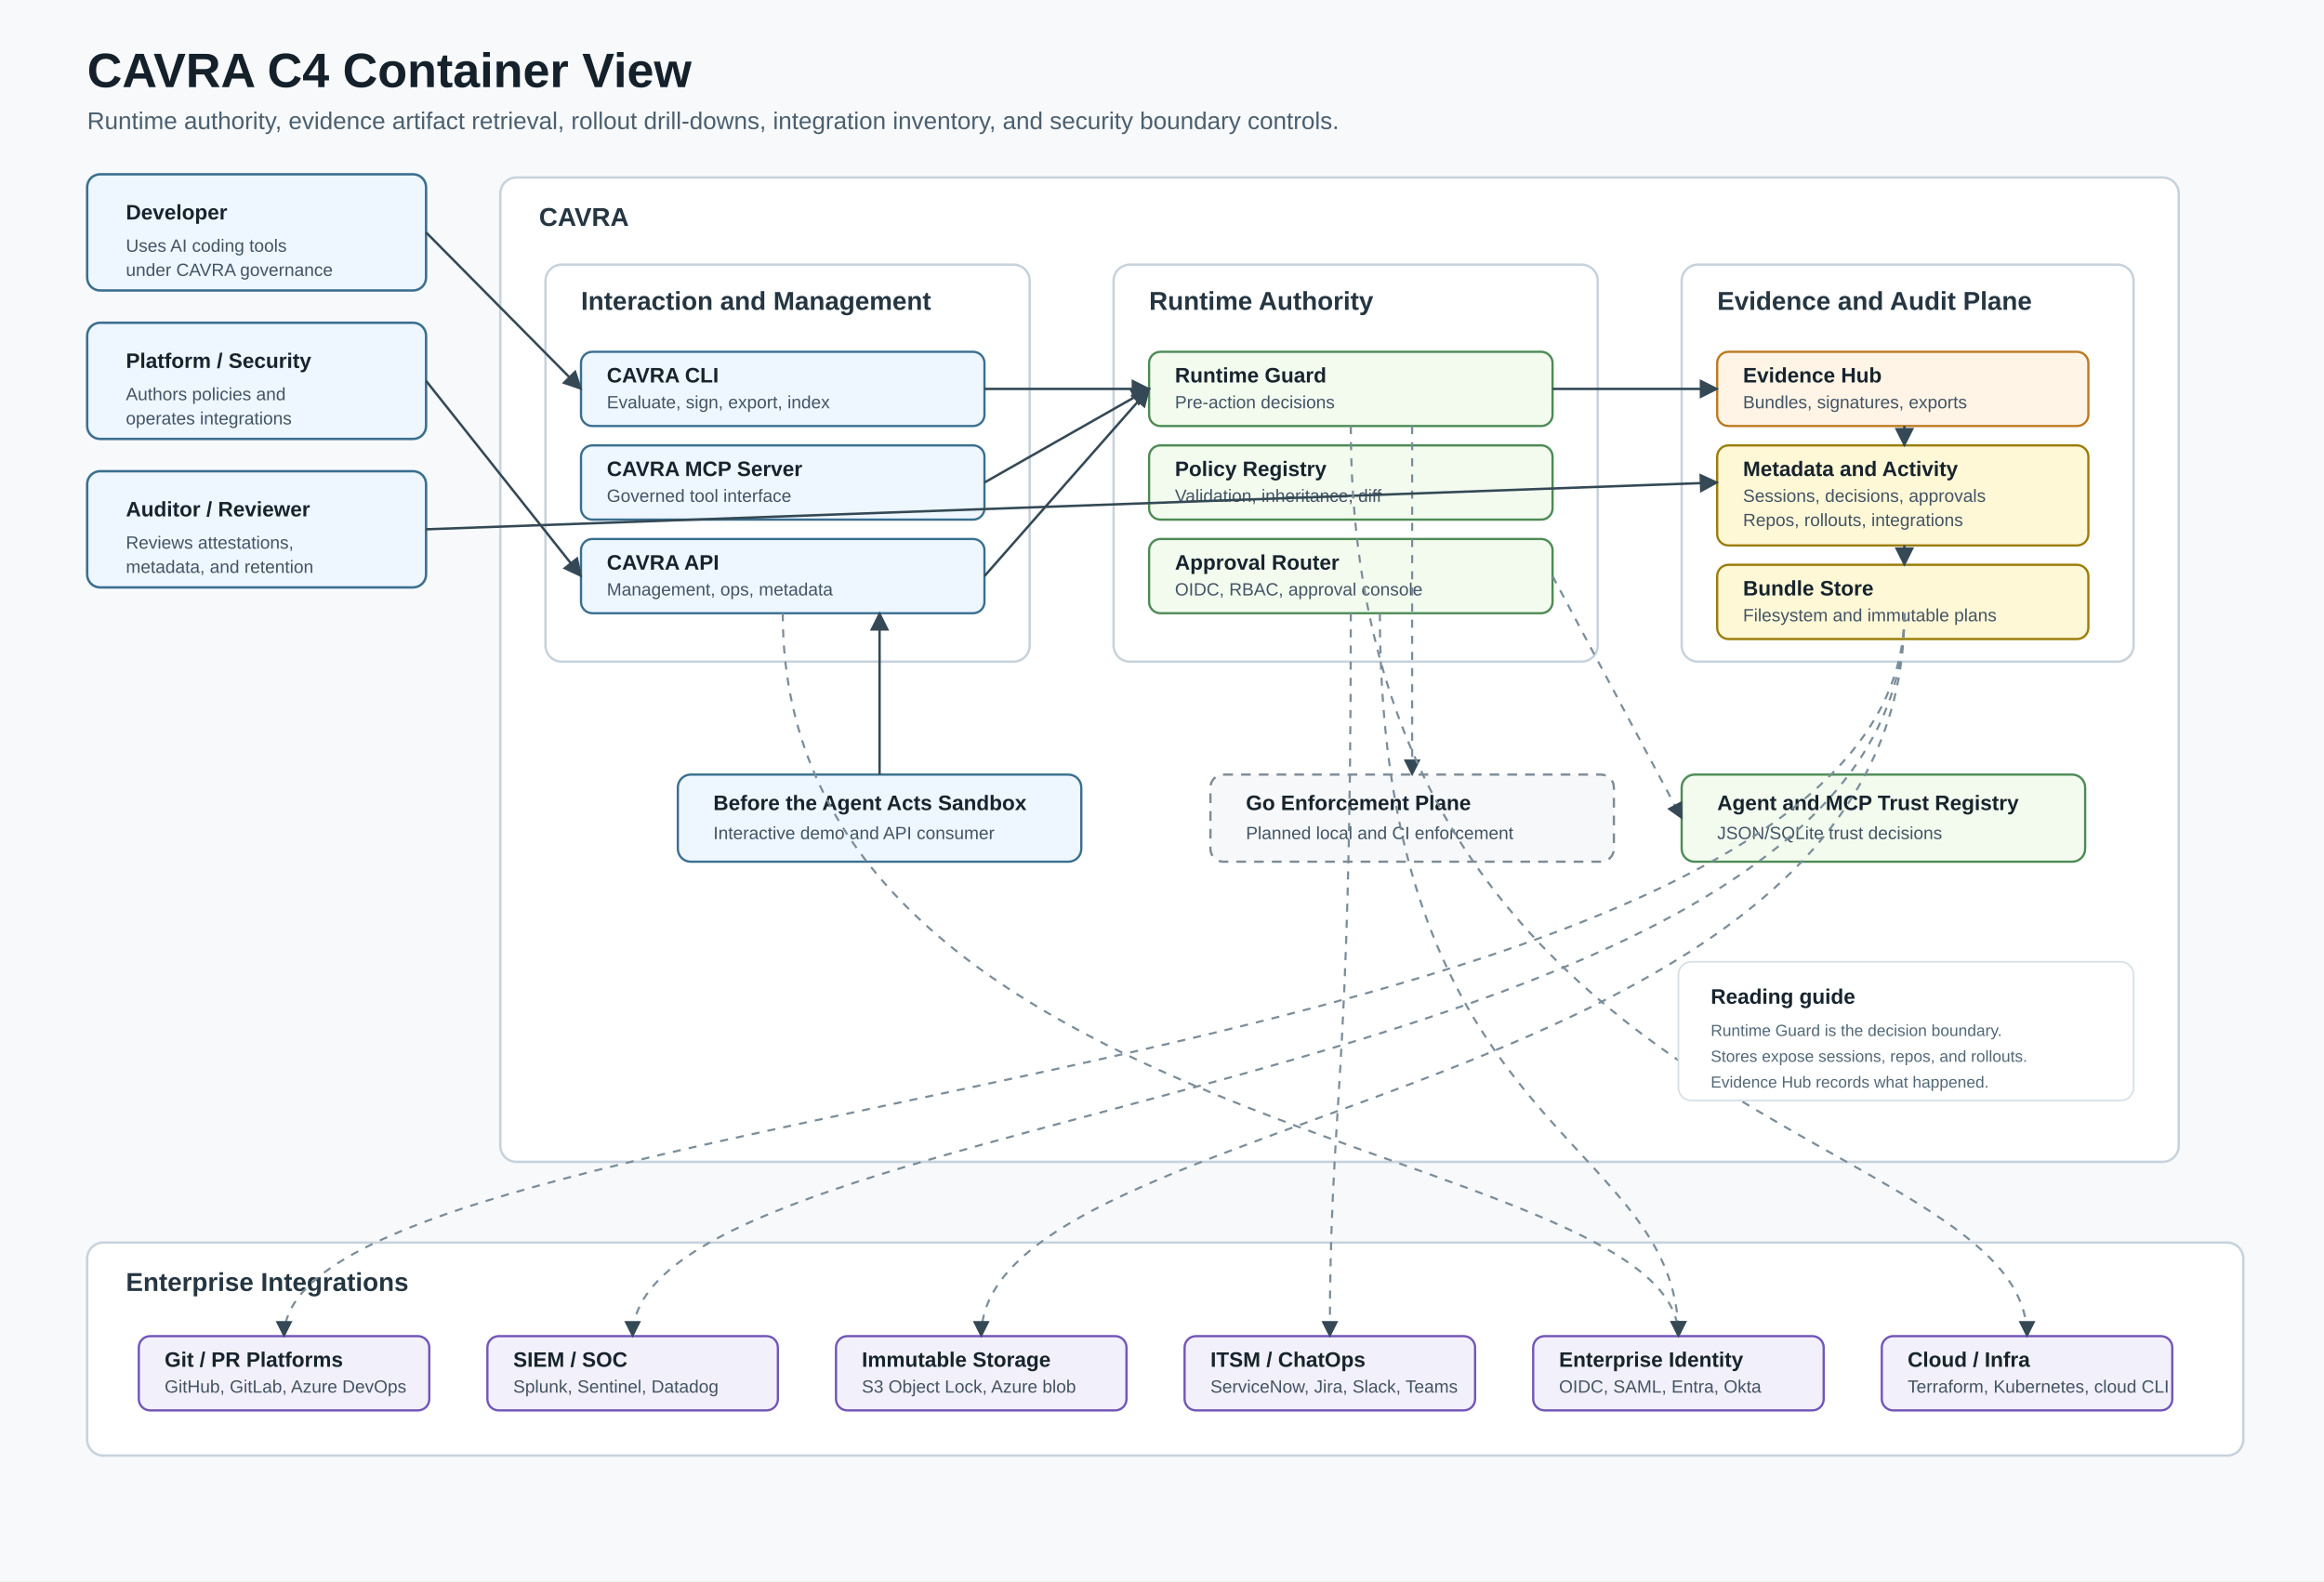
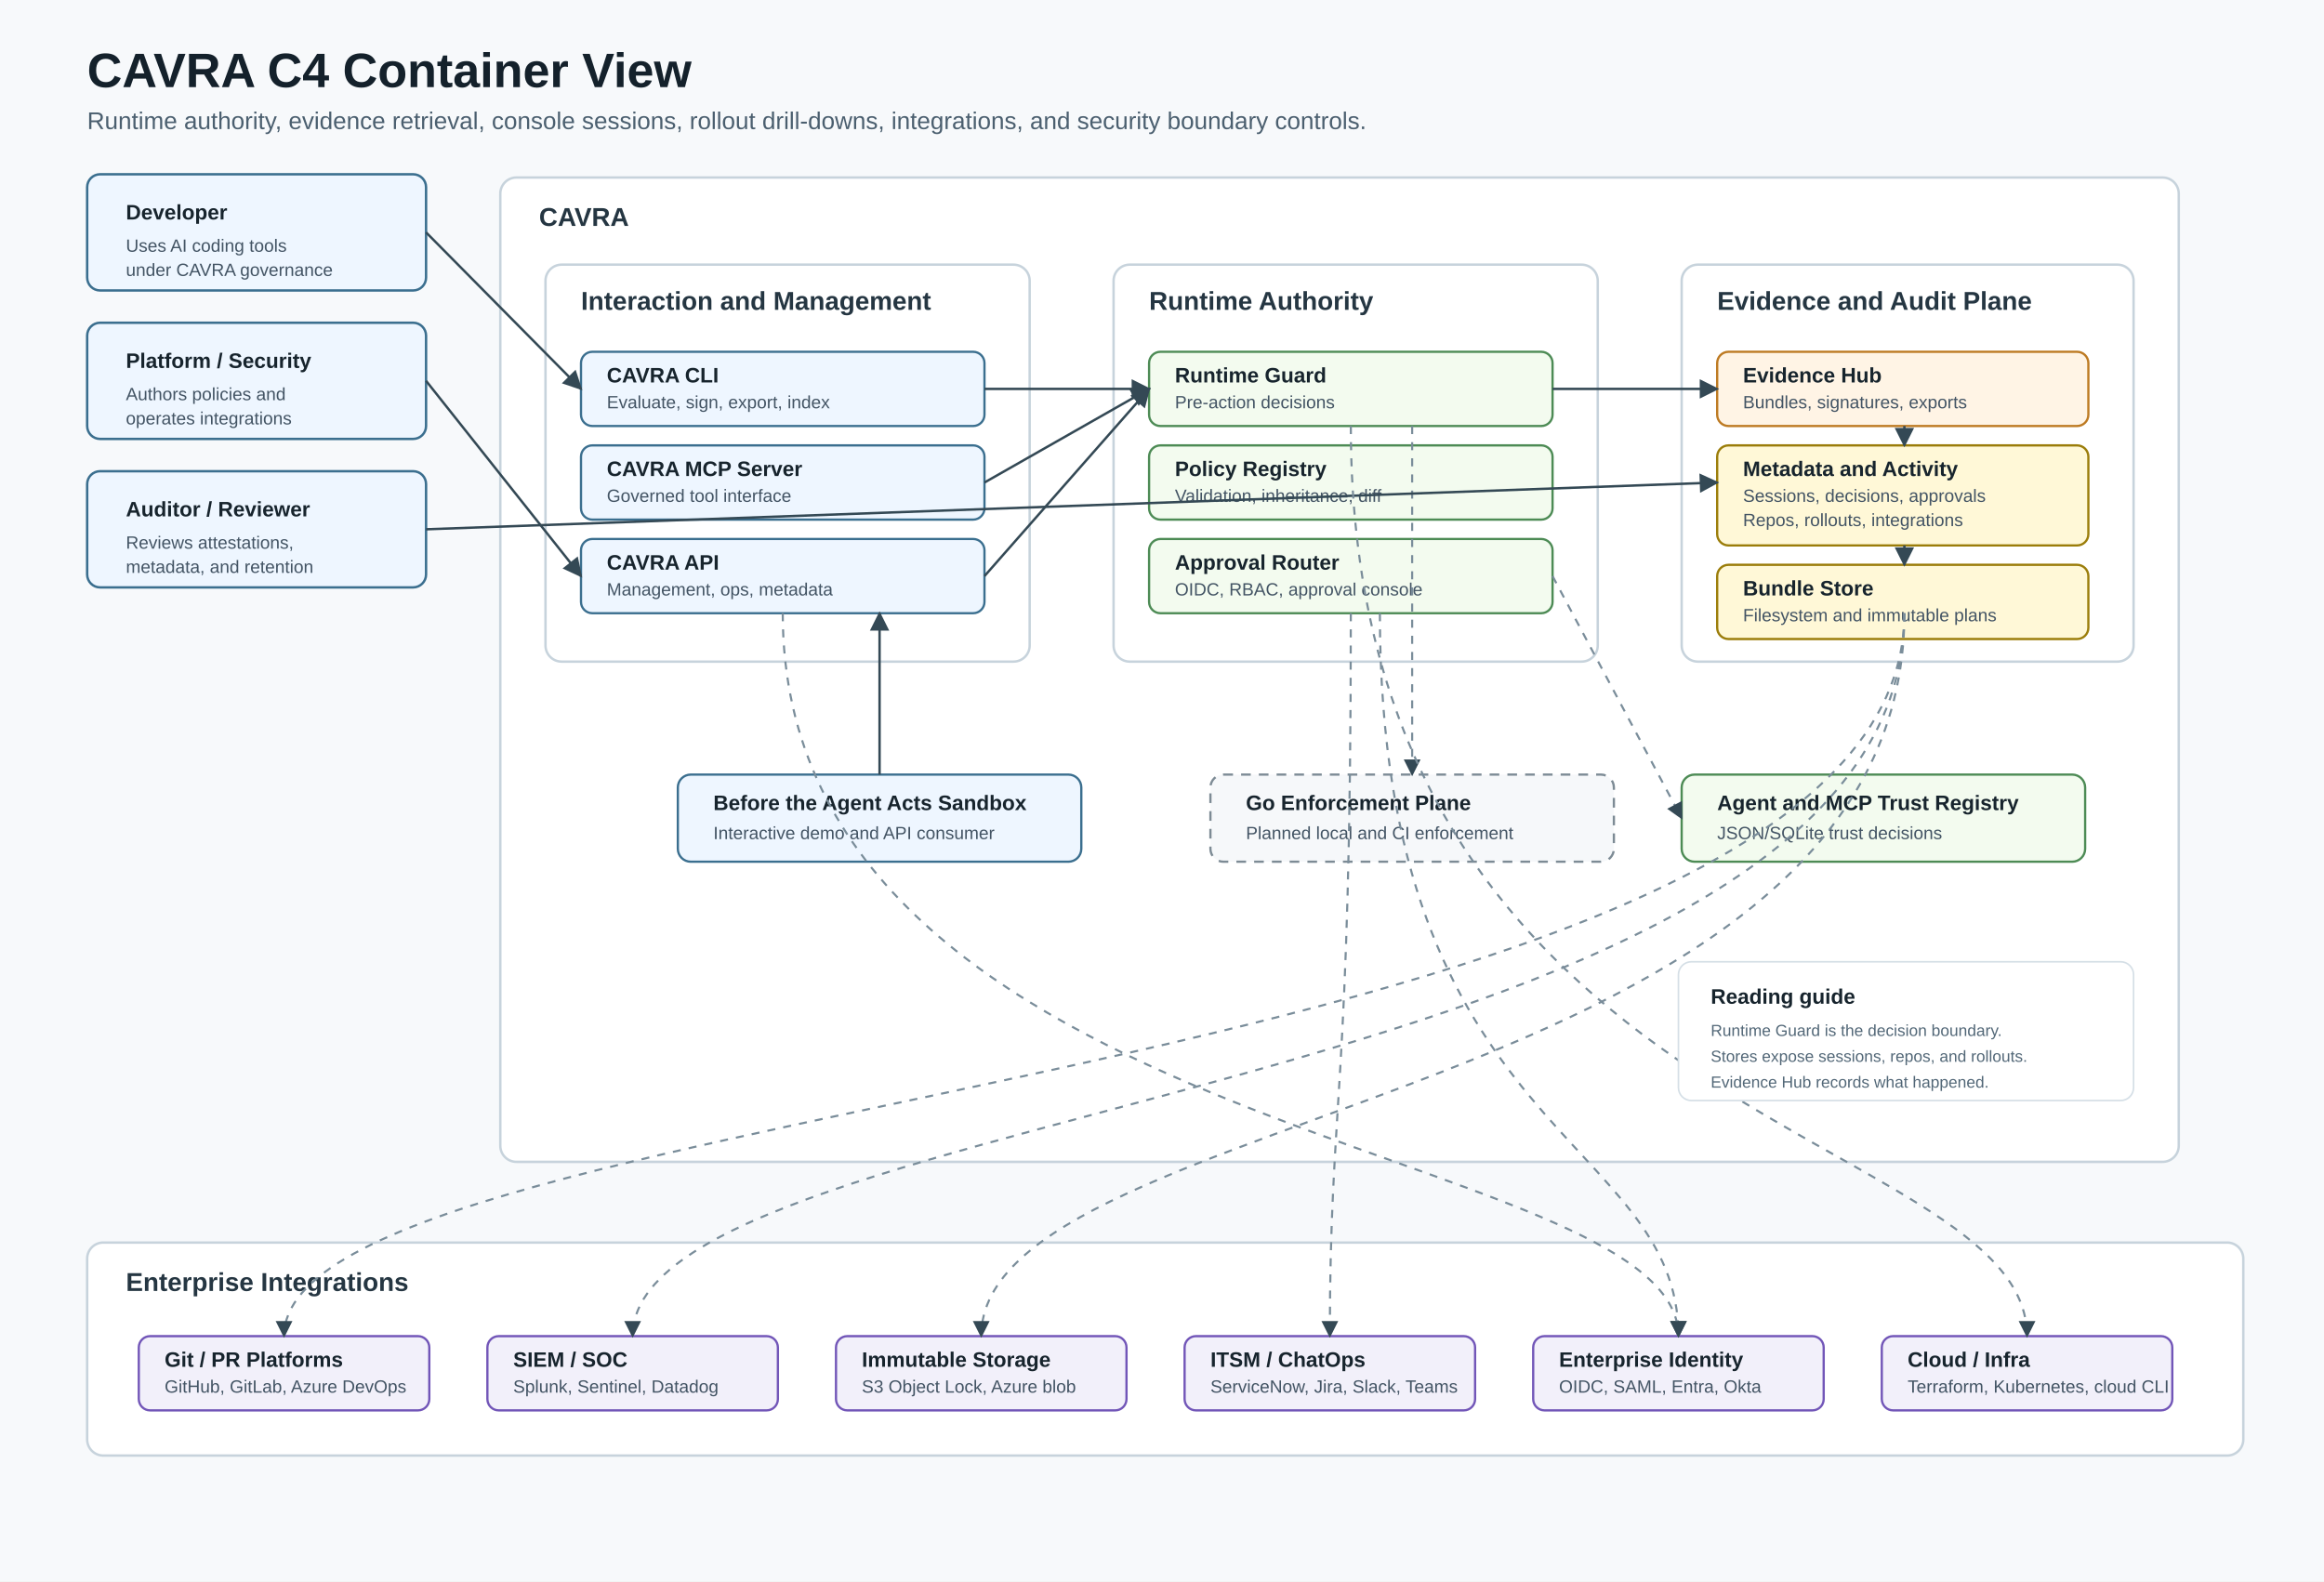
<svg xmlns="http://www.w3.org/2000/svg" width="1440" height="980" viewBox="0 0 1440 980" role="img" aria-labelledby="title desc">
  <defs>
    <marker id="arrow" viewBox="0 0 10 10" refX="9" refY="5" markerWidth="8" markerHeight="8" orient="auto-start-reverse">
      <path d="M 0 0 L 10 5 L 0 10 z" fill="#344955" />
    </marker>
    <style>
      .bg { fill: #f7f9fb; }
      .title { font: 700 30px Arial, sans-serif; fill: #14212b; }
      .subtitle { font: 400 15px Arial, sans-serif; fill: #4b5f6f; }
      .boundary { fill: #ffffff; stroke: #c7d3dc; stroke-width: 1.5; }
      .boundary-title { font: 700 16px Arial, sans-serif; fill: #253642; }
      .actor { fill: #eef6ff; stroke: #3b6f8f; stroke-width: 1.5; }
      .surface { fill: #eef6ff; stroke: #3b6f8f; stroke-width: 1.4; }
      .authority { fill: #f3fbef; stroke: #4d8b55; stroke-width: 1.4; }
      .evidence { fill: #fff4e5; stroke: #bd7a22; stroke-width: 1.4; }
      .external { fill: #f2f0fa; stroke: #7256b8; stroke-width: 1.4; }
      .planned { fill: #f6f8fa; stroke: #7d8b95; stroke-width: 1.4; stroke-dasharray: 6 5; }
      .store { fill: #fff8d7; stroke: #9b7d0a; stroke-width: 1.4; }
      .node-title { font: 700 13px Arial, sans-serif; fill: #17242d; }
      .node-text { font: 400 11px Arial, sans-serif; fill: #435464; }
      .small { font: 400 10px Arial, sans-serif; fill: #526777; }
      .arrow { stroke: #344955; stroke-width: 1.5; fill: none; marker-end: url(#arrow); }
      .soft-arrow { stroke: #7a8d9a; stroke-width: 1.3; fill: none; marker-end: url(#arrow); stroke-dasharray: 5 5; }
      .legend { fill: #ffffff; stroke: #d5dfe6; stroke-width: 1; }
    </style>
  </defs>
  <rect class="bg" width="1440" height="980" />
  <text x="54" y="54" class="title">CAVRA C4 Container View</text>
-   <text x="54" y="80" class="subtitle">Runtime authority, evidence artifact retrieval, rollout drill-downs, integration inventory, and security boundary controls.</text>
+   <text x="54" y="80" class="subtitle">Runtime authority, evidence retrieval, console sessions, rollout drill-downs, integrations, and security boundary controls.</text>
  <rect x="54" y="108" width="210" height="72" rx="8" class="actor" />
  <text x="78" y="136" class="node-title">Developer</text>
  <text x="78" y="156" class="node-text">Uses AI coding tools</text>
  <text x="78" y="171" class="node-text">under CAVRA governance</text>
  <rect x="54" y="200" width="210" height="72" rx="8" class="actor" />
  <text x="78" y="228" class="node-title">Platform / Security</text>
  <text x="78" y="248" class="node-text">Authors policies and</text>
  <text x="78" y="263" class="node-text">operates integrations</text>
  <rect x="54" y="292" width="210" height="72" rx="8" class="actor" />
  <text x="78" y="320" class="node-title">Auditor / Reviewer</text>
  <text x="78" y="340" class="node-text">Reviews attestations,</text>
  <text x="78" y="355" class="node-text">metadata, and retention</text>
  <rect x="310" y="110" width="1040" height="610" rx="10" class="boundary" />
  <text x="334" y="140" class="boundary-title">CAVRA</text>
  <rect x="338" y="164" width="300" height="246" rx="10" class="boundary" />
  <text x="360" y="192" class="boundary-title">Interaction and Management</text>
  <rect x="360" y="218" width="250" height="46" rx="7" class="surface" />
  <text x="376" y="237" class="node-title">CAVRA CLI</text>
  <text x="376" y="253" class="node-text">Evaluate, sign, export, index</text>
  <rect x="360" y="276" width="250" height="46" rx="7" class="surface" />
  <text x="376" y="295" class="node-title">CAVRA MCP Server</text>
  <text x="376" y="311" class="node-text">Governed tool interface</text>
  <rect x="360" y="334" width="250" height="46" rx="7" class="surface" />
  <text x="376" y="353" class="node-title">CAVRA API</text>
  <text x="376" y="369" class="node-text">Management, ops, metadata</text>
  <rect x="690" y="164" width="300" height="246" rx="10" class="boundary" />
  <text x="712" y="192" class="boundary-title">Runtime Authority</text>
  <rect x="712" y="218" width="250" height="46" rx="7" class="authority" />
  <text x="728" y="237" class="node-title">Runtime Guard</text>
  <text x="728" y="253" class="node-text">Pre-action decisions</text>
  <rect x="712" y="276" width="250" height="46" rx="7" class="authority" />
  <text x="728" y="295" class="node-title">Policy Registry</text>
  <text x="728" y="311" class="node-text">Validation, inheritance, diff</text>
  <rect x="712" y="334" width="250" height="46" rx="7" class="authority" />
  <text x="728" y="353" class="node-title">Approval Router</text>
  <text x="728" y="369" class="node-text">OIDC, RBAC, approval console</text>
  <rect x="1042" y="164" width="280" height="246" rx="10" class="boundary" />
  <text x="1064" y="192" class="boundary-title">Evidence and Audit Plane</text>
  <rect x="1064" y="218" width="230" height="46" rx="7" class="evidence" />
  <text x="1080" y="237" class="node-title">Evidence Hub</text>
  <text x="1080" y="253" class="node-text">Bundles, signatures, exports</text>
  <rect x="1064" y="276" width="230" height="62" rx="7" class="store" />
  <text x="1080" y="295" class="node-title">Metadata and Activity</text>
  <text x="1080" y="311" class="node-text">Sessions, decisions, approvals</text>
  <text x="1080" y="326" class="node-text">Repos, rollouts, integrations</text>
  <rect x="1064" y="350" width="230" height="46" rx="7" class="store" />
  <text x="1080" y="369" class="node-title">Bundle Store</text>
  <text x="1080" y="385" class="node-text">Filesystem and immutable plans</text>
  <rect x="420" y="480" width="250" height="54" rx="8" class="surface" />
  <text x="442" y="502" class="node-title">Before the Agent Acts Sandbox</text>
  <text x="442" y="520" class="node-text">Interactive demo and API consumer</text>
  <rect x="750" y="480" width="250" height="54" rx="8" class="planned" />
  <text x="772" y="502" class="node-title">Go Enforcement Plane</text>
  <text x="772" y="520" class="node-text">Planned local and CI enforcement</text>
  <rect x="1042" y="480" width="250" height="54" rx="8" class="authority" />
  <text x="1064" y="502" class="node-title">Agent and MCP Trust Registry</text>
  <text x="1064" y="520" class="node-text">JSON/SQLite trust decisions</text>
  <path class="arrow" d="M610 241 L712 241" />
  <path class="arrow" d="M610 299 L712 241" />
  <path class="arrow" d="M610 357 L712 241" />
  <path class="arrow" d="M962 241 L1064 241" />
  <path class="arrow" d="M1180 264 L1180 276" />
  <path class="arrow" d="M1180 338 L1180 350" />
  <path class="soft-arrow" d="M875 264 L875 480" />
  <path class="soft-arrow" d="M962 357 L1042 507" />
  <path class="arrow" d="M545 480 L545 380" />
  <path class="arrow" d="M264 144 L360 241" />
  <path class="arrow" d="M264 236 L360 357" />
  <path class="arrow" d="M264 328 L1064 299" />
  <rect x="54" y="770" width="1336" height="132" rx="10" class="boundary" />
  <text x="78" y="800" class="boundary-title">Enterprise Integrations</text>
  <rect x="86" y="828" width="180" height="46" rx="7" class="external" />
  <text x="102" y="847" class="node-title">Git / PR Platforms</text>
  <text x="102" y="863" class="node-text">GitHub, GitLab, Azure DevOps</text>
  <rect x="302" y="828" width="180" height="46" rx="7" class="external" />
  <text x="318" y="847" class="node-title">SIEM / SOC</text>
  <text x="318" y="863" class="node-text">Splunk, Sentinel, Datadog</text>
  <rect x="518" y="828" width="180" height="46" rx="7" class="external" />
  <text x="534" y="847" class="node-title">Immutable Storage</text>
  <text x="534" y="863" class="node-text">S3 Object Lock, Azure blob</text>
  <rect x="734" y="828" width="180" height="46" rx="7" class="external" />
  <text x="750" y="847" class="node-title">ITSM / ChatOps</text>
  <text x="750" y="863" class="node-text">ServiceNow, Jira, Slack, Teams</text>
  <rect x="950" y="828" width="180" height="46" rx="7" class="external" />
  <text x="966" y="847" class="node-title">Enterprise Identity</text>
  <text x="966" y="863" class="node-text">OIDC, SAML, Entra, Okta</text>
  <rect x="1166" y="828" width="180" height="46" rx="7" class="external" />
  <text x="1182" y="847" class="node-title">Cloud / Infra</text>
  <text x="1182" y="863" class="node-text">Terraform, Kubernetes, cloud CLI</text>
  <path class="soft-arrow" d="M1180 380 C1180 675 176 675 176 828" />
  <path class="soft-arrow" d="M1180 380 C1180 680 392 680 392 828" />
  <path class="soft-arrow" d="M1180 380 C1180 684 608 684 608 828" />
  <path class="soft-arrow" d="M837 380 C837 680 824 680 824 828" />
  <path class="soft-arrow" d="M855 380 C855 704 1040 704 1040 828" />
  <path class="soft-arrow" d="M485 380 C485 708 1040 708 1040 828" />
  <path class="soft-arrow" d="M837 264 C837 700 1256 700 1256 828" />
  <rect x="1040" y="596" width="282" height="86" rx="8" class="legend" />
  <text x="1060" y="622" class="node-title">Reading guide</text>
  <text x="1060" y="642" class="small">Runtime Guard is the decision boundary.</text>
  <text x="1060" y="658" class="small">Stores expose sessions, repos, and rollouts.</text>
  <text x="1060" y="674" class="small">Evidence Hub records what happened.</text>
</svg>
